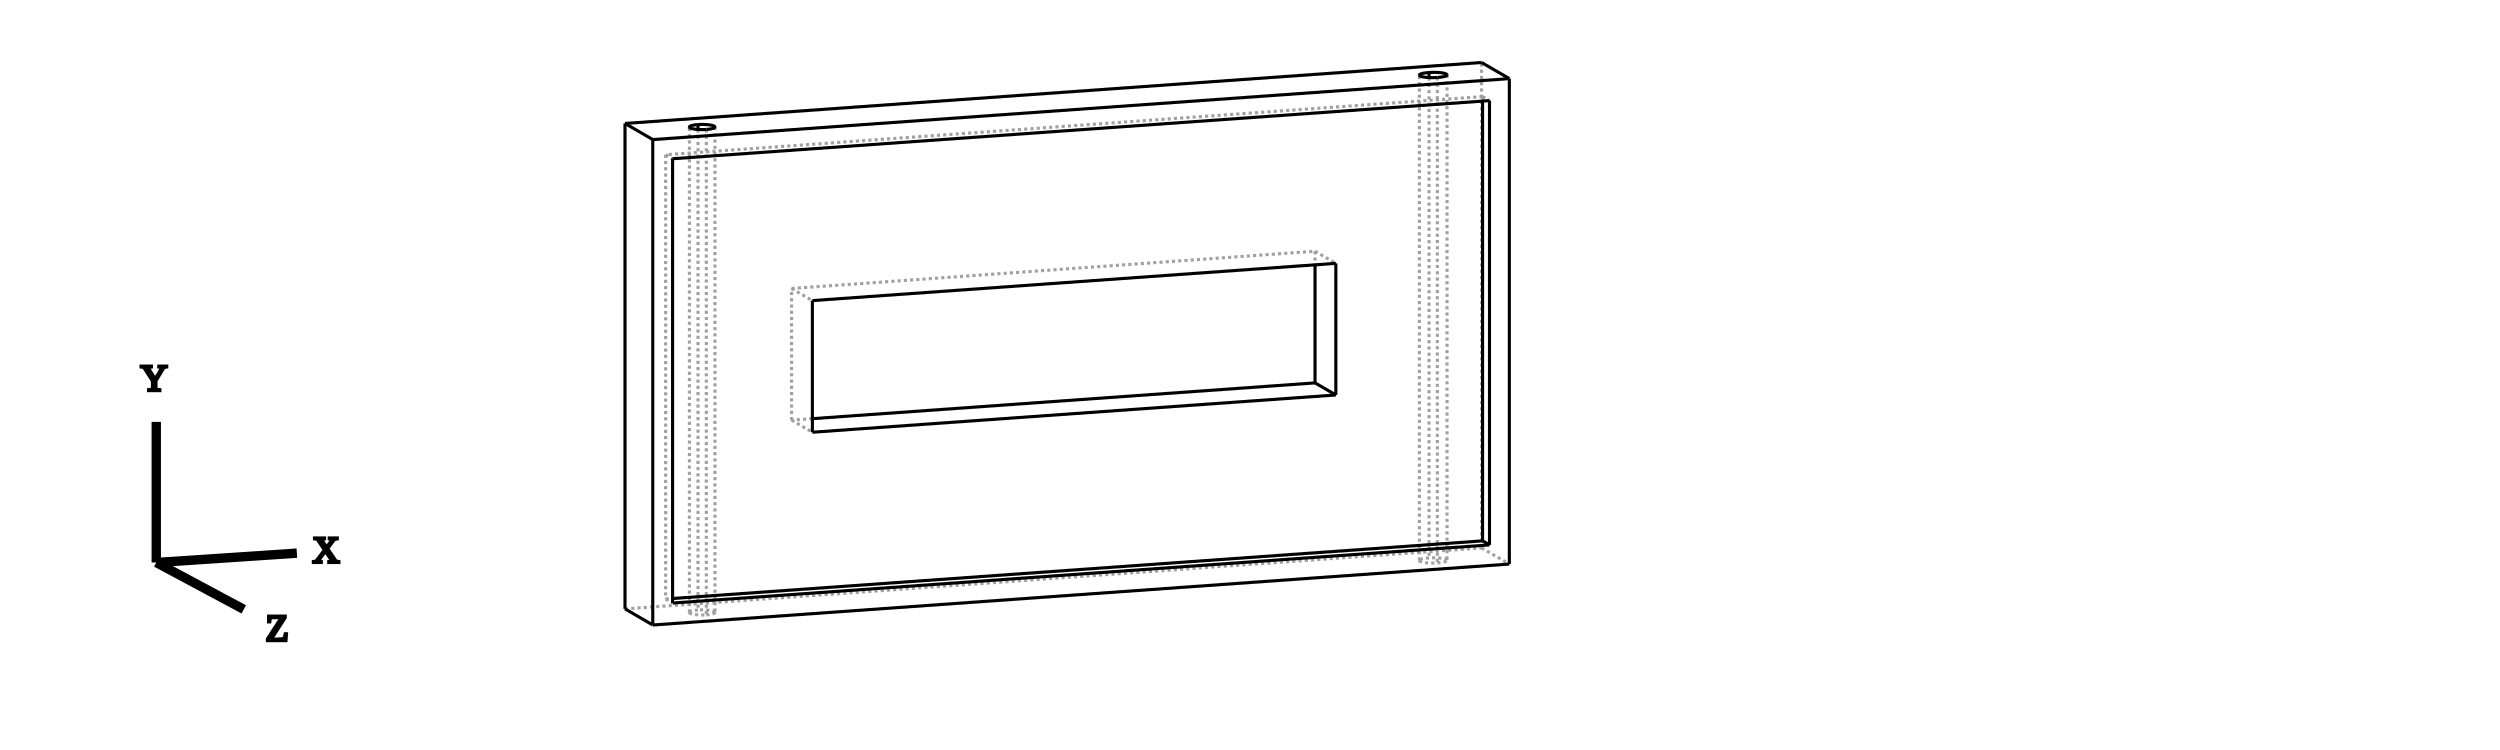
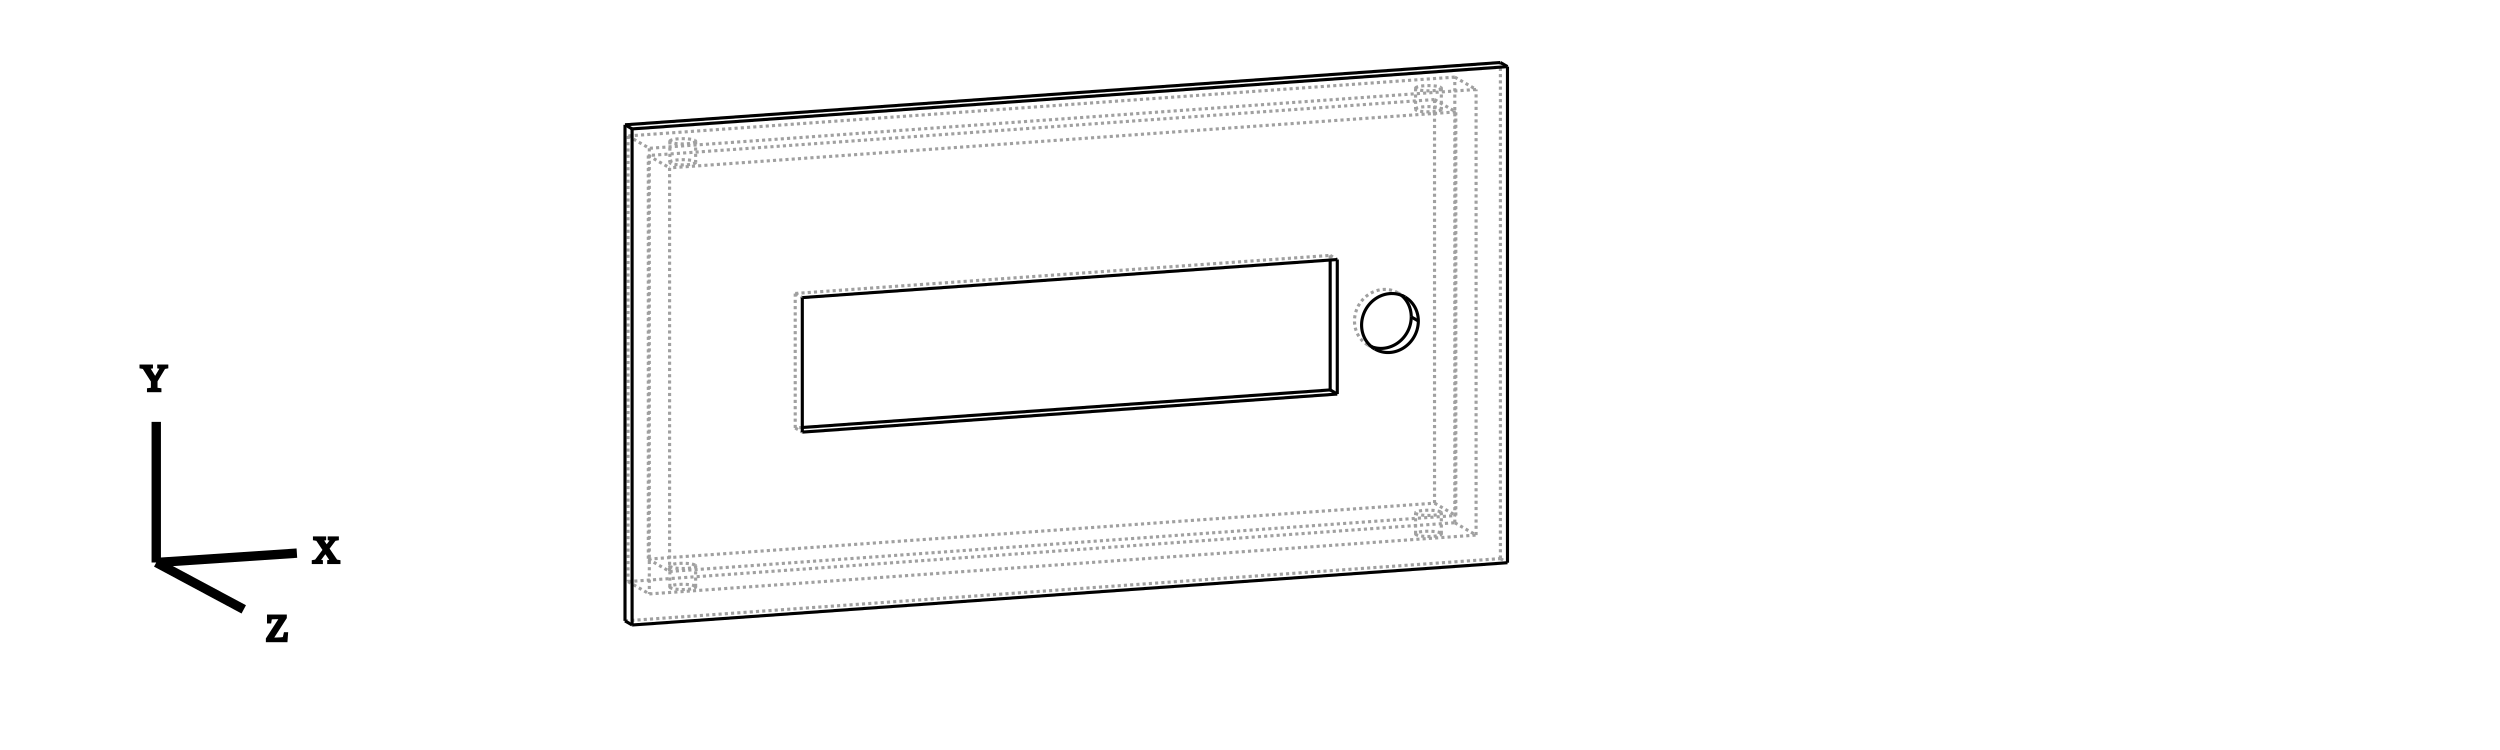
<svg xmlns="http://www.w3.org/2000/svg" width="800.0" height="240.0">
-   <g transform="scale(2.688958, -2.688958)   translate(126.9984,-40.90804)" stroke-width="0.372" fill="none">
-     <g stroke="rgb(160,160,160)" fill="none" stroke-dasharray="0.372,0.372">
-       <path d="M-52.62,-31.551 L49.317,-24.298 " />
-       <path d="M49.317,-24.298 L52.62,-26.216 " />
-       <path d="M-42.941,-32.263 L-42.832,-32.254 L-42.726,-32.244 L-42.624,-32.232 L-42.528,-32.219 L-42.436,-32.204 L-42.351,-32.188 L-42.272,-32.17 L-42.2,-32.152 L-42.135,-32.132 L-42.079,-32.111 L-42.03,-32.089 L-41.99,-32.067 L-41.958,-32.044 L-41.936,-32.021 L-41.922,-31.997 L-41.919,-31.985 L-41.917,-31.973 " />
-       <path d="M-41.917,-31.973 L-41.92,-31.955 L-41.928,-31.937 L-41.942,-31.919 L-41.961,-31.901 L-41.985,-31.883 L-42.014,-31.866 L-42.048,-31.849 L-42.087,-31.833 L-42.131,-31.817 L-42.18,-31.801 L-42.29,-31.772 L-42.417,-31.746 L-42.558,-31.724 L-42.711,-31.704 L-42.875,-31.689 L-43.046,-31.678 L-43.223,-31.671 L-43.403,-31.668 L-43.582,-31.67 L-43.76,-31.676 L-43.932,-31.687 " />
-       <path d="M-43.932,-31.687 L-44.041,-31.695 L-44.147,-31.706 L-44.249,-31.717 L-44.346,-31.731 L-44.437,-31.745 L-44.522,-31.762 L-44.601,-31.779 L-44.673,-31.798 L-44.738,-31.818 L-44.795,-31.839 L-44.843,-31.86 L-44.883,-31.883 L-44.915,-31.905 L-44.938,-31.929 L-44.951,-31.952 L-44.955,-31.964 L-44.956,-31.976 " />
-       <path d="M-44.956,-31.976 L-44.953,-31.994 L-44.945,-32.013 L-44.932,-32.031 L-44.913,-32.049 L-44.889,-32.066 L-44.86,-32.084 L-44.825,-32.101 L-44.786,-32.117 L-44.742,-32.133 L-44.694,-32.148 L-44.583,-32.177 L-44.457,-32.203 L-44.315,-32.226 L-44.162,-32.245 L-43.998,-32.26 L-43.827,-32.272 L-43.65,-32.279 L-43.471,-32.281 L-43.291,-32.279 L-43.114,-32.273 L-42.941,-32.263 " />
-       <path d="M44.053,-26.071 L44.173,-26.064 L44.29,-26.055 L44.403,-26.044 L44.511,-26.031 L44.614,-26.016 L44.71,-26 L44.8,-25.982 L44.881,-25.963 L44.955,-25.942 L45.019,-25.92 L45.075,-25.898 L45.121,-25.874 L45.157,-25.85 L45.183,-25.825 L45.192,-25.812 L45.198,-25.799 L45.202,-25.787 L45.204,-25.774 " />
-       <path d="M45.204,-25.774 L45.201,-25.755 L45.192,-25.736 L45.177,-25.717 L45.156,-25.698 L45.13,-25.68 L45.098,-25.662 L45.061,-25.644 L45.018,-25.627 L44.97,-25.611 L44.917,-25.595 L44.797,-25.565 L44.66,-25.539 L44.508,-25.517 L44.343,-25.498 L44.168,-25.484 L43.986,-25.474 L43.799,-25.47 L43.611,-25.47 L43.424,-25.474 L43.242,-25.484 L43.067,-25.498 " />
-       <path d="M43.067,-25.498 L42.946,-25.505 L42.829,-25.514 L42.716,-25.525 L42.608,-25.537 L42.505,-25.552 L42.409,-25.568 L42.32,-25.586 L42.238,-25.606 L42.165,-25.626 L42.1,-25.648 L42.044,-25.671 L41.998,-25.694 L41.962,-25.719 L41.936,-25.744 L41.927,-25.756 L41.921,-25.769 L41.917,-25.782 L41.916,-25.794 " />
-       <path d="M41.916,-25.794 L41.919,-25.814 L41.927,-25.833 L41.942,-25.852 L41.963,-25.87 L41.989,-25.889 L42.021,-25.907 L42.058,-25.924 L42.101,-25.941 L42.149,-25.958 L42.202,-25.974 L42.322,-26.003 L42.459,-26.029 L42.611,-26.052 L42.776,-26.07 L42.951,-26.084 L43.133,-26.094 L43.32,-26.099 L43.508,-26.099 L43.695,-26.094 L43.877,-26.085 L44.053,-26.071 " />
-       <path d="M49.317,-24.298 L49.317,33.47 " />
-       <path d="M29.496,11.009 L29.496,9.393 " />
-       <path d="M-32.799,6.576 L29.496,11.009 " />
-       <path d="M-32.799,-9.09 L-32.799,6.576 " />
-       <path d="M-30.321,-8.914 L-32.799,-9.09 " />
-       <path d="M-43.932,25.502 L-43.932,-31.687 " />
-       <path d="M-42.941,25.505 L-42.941,-32.263 " />
-       <path d="M43.067,31.677 L43.067,-25.498 " />
-       <path d="M44.053,31.697 L44.053,-26.071 " />
-       <path d="M49.435,28.877 L49.435,29.415 " />
-       <path d="M49.435,29.415 L50.26,28.936 " />
-       <path d="M49.435,29.415 L-47.783,22.497 " />
-       <path d="M-47.783,22.497 L-46.957,22.018 " />
-       <path d="M-47.783,22.497 L-47.783,-30.375 " />
-       <path d="M-47.783,-30.375 L-46.957,-30.855 " />
-       <path d="M-47.783,-30.375 L-46.957,-30.316 " />
-       <path d="M29.496,11.009 L31.973,9.57 " />
-       <path d="M-32.799,6.576 L-30.321,5.137 " />
-       <path d="M-32.799,-9.09 L-30.321,-10.529 " />
-       <path d="M-41.917,25.794 L-41.917,-31.973 " />
-       <path d="M-44.956,-31.976 L-44.956,25.792 " />
-       <path d="M45.204,31.994 L45.204,-25.774 " />
-       <path d="M41.916,-25.794 L41.916,31.973 " />
+   <g transform="scale(2.748041, -2.748041)   translate(122.9216,-39.3089)" stroke-width="0.364" fill="none">
+     <g stroke="rgb(160,160,160)" fill="none" stroke-dasharray="0.364,0.364">
+       <path d="M51.794,-25.737 L52.62,-26.216 " />
+       <path d="M-50.142,-32.99 L51.794,-25.737 " />
+       <path d="M51.794,-25.737 L51.794,32.031 " />
+       <path d="M-47.311,-29.852 L48.963,-23.001 " />
+       <path d="M48.963,-23.001 L48.963,28.892 " />
+       <path d="M48.963,28.892 L-47.311,22.041 " />
+       <path d="M-47.311,22.041 L-47.311,-29.852 " />
+       <path d="M-49.789,-28.412 L-47.311,-29.852 " />
+       <path d="M-49.789,-28.412 L46.485,-21.562 " />
+       <path d="M46.485,-21.562 L48.963,-23.001 " />
+       <path d="M-42.002,-28.935 L-42.051,-28.911 L-42.11,-28.887 L-42.179,-28.864 L-42.258,-28.843 L-42.346,-28.823 L-42.442,-28.804 L-42.545,-28.788 L-42.655,-28.773 L-42.771,-28.761 L-42.892,-28.75 L-43.017,-28.742 L-43.146,-28.736 L-43.276,-28.732 L-43.407,-28.731 L-43.538,-28.732 L-43.669,-28.735 L-43.797,-28.741 L-43.923,-28.749 L-44.045,-28.759 L-44.161,-28.771 L-44.273,-28.786 L-44.377,-28.802 L-44.474,-28.82 L-44.564,-28.839 L-44.644,-28.86 L-44.715,-28.883 L-44.776,-28.907 L-44.826,-28.931 L-44.866,-28.957 L-44.882,-28.97 L-44.894,-28.983 L-44.905,-28.996 L-44.912,-29.009 L-44.916,-29.023 L-44.917,-29.036 " />
+       <path d="M-44.917,-29.036 L-44.916,-29.051 L-44.91,-29.066 L-44.901,-29.081 L-44.889,-29.096 L-44.873,-29.11 L-44.853,-29.125 L-44.803,-29.153 L-44.74,-29.18 L-44.665,-29.206 L-44.577,-29.23 L-44.478,-29.252 L-44.369,-29.272 L-44.251,-29.29 L-44.125,-29.305 L-43.992,-29.318 L-43.853,-29.328 L-43.71,-29.335 L-43.565,-29.34 L-43.417,-29.341 L-43.27,-29.34 L-43.125,-29.335 L-42.982,-29.328 L-42.843,-29.318 L-42.71,-29.305 L-42.584,-29.29 L-42.466,-29.272 L-42.357,-29.252 L-42.258,-29.23 L-42.17,-29.206 L-42.095,-29.18 L-42.032,-29.153 L-41.982,-29.125 L-41.962,-29.11 L-41.946,-29.096 L-41.934,-29.081 L-41.925,-29.066 L-41.919,-29.051 L-41.917,-29.036 " />
+       <path d="M-41.917,-29.036 L-41.919,-29.023 L-41.923,-29.01 L-41.929,-28.998 L-41.939,-28.985 L-41.965,-28.96 L-42.002,-28.935 " />
+       <path d="M44.833,-22.756 L44.784,-22.731 L44.725,-22.708 L44.656,-22.685 L44.577,-22.663 L44.489,-22.644 L44.393,-22.625 L44.29,-22.609 L44.18,-22.594 L44.063,-22.582 L43.943,-22.571 L43.817,-22.563 L43.689,-22.557 L43.559,-22.553 L43.428,-22.552 L43.297,-22.553 L43.166,-22.556 L43.038,-22.562 L42.912,-22.57 L42.79,-22.58 L42.674,-22.592 L42.562,-22.606 L42.458,-22.623 L42.361,-22.641 L42.271,-22.66 L42.191,-22.681 L42.12,-22.704 L42.059,-22.728 L42.009,-22.752 L41.969,-22.778 L41.953,-22.791 L41.94,-22.804 L41.93,-22.817 L41.923,-22.83 L41.919,-22.844 L41.917,-22.857 " />
+       <path d="M41.917,-22.857 L41.919,-22.872 L41.925,-22.887 L41.934,-22.902 L41.946,-22.916 L41.962,-22.931 L41.982,-22.945 L42.032,-22.974 L42.095,-23.001 L42.17,-23.026 L42.258,-23.05 L42.357,-23.073 L42.466,-23.093 L42.584,-23.111 L42.71,-23.126 L42.843,-23.139 L42.982,-23.149 L43.125,-23.156 L43.27,-23.16 L43.417,-23.162 L43.565,-23.16 L43.71,-23.156 L43.853,-23.149 L43.992,-23.139 L44.125,-23.126 L44.251,-23.111 L44.369,-23.093 L44.478,-23.073 L44.577,-23.05 L44.665,-23.026 L44.74,-23.001 L44.803,-22.974 L44.853,-22.945 L44.873,-22.931 L44.889,-22.916 L44.901,-22.902 L44.91,-22.887 L44.916,-22.872 L44.917,-22.857 " />
+       <path d="M44.917,-22.857 L44.916,-22.844 L44.912,-22.831 L44.906,-22.819 L44.896,-22.806 L44.87,-22.781 L44.833,-22.756 " />
+       <path d="M46.485,30.331 L48.963,28.892 " />
+       <path d="M46.485,-21.562 L46.485,30.331 " />
+       <path d="M46.485,30.331 L-49.789,23.481 " />
+       <path d="M-49.789,23.481 L-47.311,22.041 " />
+       <path d="M44.833,29.137 L44.87,29.112 L44.896,29.087 L44.906,29.074 L44.912,29.062 L44.916,29.049 L44.917,29.036 " />
+       <path d="M44.917,29.036 L44.916,29.021 L44.91,29.006 L44.901,28.991 L44.889,28.977 L44.873,28.962 L44.853,28.948 L44.803,28.919 L44.74,28.892 L44.665,28.867 L44.577,28.843 L44.478,28.82 L44.369,28.8 L44.251,28.783 L44.125,28.767 L43.992,28.754 L43.853,28.744 L43.71,28.737 L43.565,28.733 L43.417,28.731 L43.27,28.733 L43.125,28.737 L42.982,28.744 L42.843,28.754 L42.71,28.767 L42.584,28.783 L42.466,28.8 L42.357,28.82 L42.258,28.843 L42.17,28.867 L42.095,28.892 L42.032,28.919 L41.982,28.948 L41.962,28.962 L41.946,28.977 L41.934,28.991 L41.925,29.006 L41.919,29.021 L41.917,29.036 " />
+       <path d="M41.917,29.036 L41.919,29.049 L41.923,29.063 L41.93,29.076 L41.94,29.089 L41.953,29.102 L41.969,29.115 L42.009,29.141 L42.059,29.165 L42.12,29.189 L42.191,29.212 L42.271,29.233 L42.361,29.252 L42.458,29.27 L42.562,29.287 L42.674,29.301 L42.79,29.313 L42.912,29.323 L43.038,29.331 L43.166,29.337 L43.297,29.34 L43.428,29.341 L43.559,29.34 L43.689,29.336 L43.817,29.33 L43.943,29.322 L44.063,29.311 L44.18,29.299 L44.29,29.284 L44.393,29.268 L44.489,29.249 L44.577,29.23 L44.656,29.208 L44.725,29.185 L44.784,29.162 L44.833,29.137 " />
+       <path d="M-42.002,22.958 L-41.965,22.933 L-41.939,22.908 L-41.929,22.895 L-41.923,22.883 L-41.919,22.87 L-41.917,22.857 " />
+       <path d="M-41.917,22.857 L-41.919,22.842 L-41.925,22.827 L-41.934,22.812 L-41.946,22.797 L-41.962,22.783 L-41.982,22.768 L-42.032,22.74 L-42.095,22.713 L-42.17,22.688 L-42.258,22.664 L-42.357,22.641 L-42.466,22.621 L-42.584,22.603 L-42.71,22.588 L-42.843,22.575 L-42.982,22.565 L-43.125,22.558 L-43.27,22.553 L-43.417,22.552 L-43.565,22.553 L-43.71,22.558 L-43.853,22.565 L-43.992,22.575 L-44.125,22.588 L-44.251,22.603 L-44.369,22.621 L-44.478,22.641 L-44.577,22.664 L-44.665,22.688 L-44.74,22.713 L-44.803,22.74 L-44.853,22.768 L-44.873,22.783 L-44.889,22.797 L-44.901,22.812 L-44.91,22.827 L-44.916,22.842 L-44.917,22.857 " />
+       <path d="M-44.917,22.857 L-44.916,22.87 L-44.912,22.884 L-44.905,22.897 L-44.894,22.91 L-44.882,22.923 L-44.866,22.936 L-44.826,22.962 L-44.776,22.986 L-44.715,23.01 L-44.644,23.033 L-44.564,23.054 L-44.474,23.073 L-44.377,23.091 L-44.273,23.108 L-44.161,23.122 L-44.045,23.134 L-43.923,23.144 L-43.797,23.152 L-43.669,23.158 L-43.538,23.161 L-43.407,23.162 L-43.276,23.161 L-43.146,23.157 L-43.017,23.151 L-42.892,23.143 L-42.771,23.132 L-42.655,23.12 L-42.545,23.105 L-42.442,23.089 L-42.346,23.07 L-42.258,23.05 L-42.179,23.029 L-42.11,23.006 L-42.051,22.983 L-42.002,22.958 " />
+       <path d="M-49.789,23.481 L-49.789,-28.412 " />
+       <path d="M31.973,9.57 L31.973,9.031 " />
+       <path d="M31.973,9.57 L32.799,9.09 " />
+       <path d="M-29.496,-10.47 L-30.321,-10.529 " />
+       <path d="M-30.321,-10.529 L-29.496,-11.009 " />
+       <path d="M-30.321,-10.529 L-30.321,5.137 " />
+       <path d="M-30.321,5.137 L-29.496,4.657 " />
+       <path d="M-30.321,5.137 L31.973,9.57 " />
+       <path d="M36.782,-1.06 L36.671,-1.015 L36.562,-0.965 L36.455,-0.911 L36.35,-0.853 " />
+       <path d="M36.35,-0.853 L36.282,-0.812 L36.215,-0.77 L36.149,-0.725 L36.085,-0.679 L36.021,-0.632 L35.959,-0.582 L35.898,-0.531 L35.838,-0.478 L35.78,-0.424 L35.723,-0.368 L35.668,-0.31 L35.614,-0.251 L35.562,-0.191 L35.511,-0.129 L35.461,-0.066 L35.414,-0.001 L35.368,0.065 L35.323,0.132 L35.28,0.2 L35.239,0.27 L35.2,0.341 L35.162,0.413 L35.127,0.486 L35.093,0.559 L35.06,0.634 L35.03,0.71 L35.002,0.787 L34.975,0.864 L34.95,0.943 L34.927,1.022 L34.906,1.102 L34.887,1.182 L34.87,1.263 L34.855,1.345 L34.842,1.427 L34.831,1.509 L34.822,1.592 L34.815,1.675 L34.806,1.843 L34.806,2.011 L34.813,2.179 L34.828,2.348 L34.852,2.516 L34.883,2.683 L34.922,2.849 L34.968,3.014 L35.022,3.176 L35.084,3.336 L35.153,3.493 L35.229,3.647 L35.311,3.798 L35.401,3.944 L35.497,4.087 L35.6,4.224 L35.708,4.357 L35.822,4.485 L35.942,4.606 L36.067,4.723 L36.197,4.832 L36.332,4.936 L36.47,5.033 L36.613,5.123 L36.759,5.206 L36.909,5.281 L36.985,5.316 L37.062,5.349 L37.139,5.38 L37.217,5.409 L37.295,5.437 L37.374,5.462 L37.453,5.485 L37.533,5.507 L37.613,5.526 L37.693,5.543 L37.773,5.559 L37.854,5.572 L37.935,5.583 L38.016,5.592 L38.097,5.599 L38.178,5.604 L38.259,5.607 L38.34,5.608 L38.421,5.607 L38.502,5.604 L38.582,5.598 L38.662,5.591 L38.742,5.582 L38.821,5.57 L38.9,5.557 L38.979,5.541 L39.057,5.523 L39.134,5.504 L39.211,5.482 L39.287,5.458 L39.362,5.433 L39.437,5.405 L39.511,5.376 L39.584,5.344 L39.656,5.311 L39.727,5.276 L39.797,5.239 L39.866,5.2 " />
+       <path d="M39.866,5.2 L39.969,5.137 L40.069,5.071 L40.166,5.001 L40.26,4.927 " />
+       <path d="M-47.429,-25.797 L44.125,-19.282 " />
+       <path d="M44.125,-19.282 L44.125,27.716 " />
+       <path d="M44.125,27.716 L-47.429,21.201 " />
+       <path d="M-47.429,21.201 L-47.429,-25.797 " />
+       <path d="M-42.002,-26.488 L-42.051,-26.463 L-42.11,-26.439 L-42.179,-26.416 L-42.258,-26.395 L-42.346,-26.375 L-42.442,-26.357 L-42.545,-26.34 L-42.655,-26.326 L-42.771,-26.313 L-42.892,-26.303 L-43.017,-26.294 L-43.146,-26.288 L-43.276,-26.285 L-43.407,-26.283 L-43.538,-26.284 L-43.669,-26.288 L-43.797,-26.293 L-43.923,-26.301 L-44.045,-26.311 L-44.161,-26.323 L-44.273,-26.338 L-44.377,-26.354 L-44.474,-26.372 L-44.564,-26.392 L-44.644,-26.413 L-44.715,-26.435 L-44.776,-26.459 L-44.826,-26.484 L-44.866,-26.509 L-44.882,-26.522 L-44.894,-26.535 L-44.905,-26.548 L-44.912,-26.562 L-44.916,-26.575 L-44.917,-26.588 " />
+       <path d="M-44.917,-26.588 L-44.916,-26.603 L-44.91,-26.618 L-44.901,-26.633 L-44.889,-26.648 L-44.873,-26.662 L-44.853,-26.677 L-44.803,-26.705 L-44.74,-26.732 L-44.665,-26.758 L-44.577,-26.782 L-44.478,-26.804 L-44.369,-26.824 L-44.251,-26.842 L-44.125,-26.857 L-43.992,-26.87 L-43.853,-26.88 L-43.71,-26.887 L-43.565,-26.892 L-43.417,-26.893 L-43.27,-26.892 L-43.125,-26.887 L-42.982,-26.88 L-42.843,-26.87 L-42.71,-26.857 L-42.584,-26.842 L-42.466,-26.824 L-42.357,-26.804 L-42.258,-26.782 L-42.17,-26.758 L-42.095,-26.732 L-42.032,-26.705 L-41.982,-26.677 L-41.962,-26.662 L-41.946,-26.648 L-41.934,-26.633 L-41.925,-26.618 L-41.919,-26.603 L-41.917,-26.588 " />
+       <path d="M-41.917,-26.588 L-41.919,-26.575 L-41.923,-26.563 L-41.929,-26.55 L-41.939,-26.537 L-41.965,-26.512 L-42.002,-26.488 " />
+       <path d="M44.833,-20.308 L44.784,-20.284 L44.725,-20.26 L44.656,-20.237 L44.577,-20.216 L44.489,-20.196 L44.393,-20.178 L44.29,-20.161 L44.18,-20.147 L44.063,-20.134 L43.943,-20.124 L43.817,-20.115 L43.689,-20.109 L43.559,-20.106 L43.428,-20.104 L43.297,-20.105 L43.166,-20.109 L43.038,-20.114 L42.912,-20.122 L42.79,-20.132 L42.674,-20.144 L42.562,-20.159 L42.458,-20.175 L42.361,-20.193 L42.271,-20.212 L42.191,-20.234 L42.12,-20.256 L42.059,-20.28 L42.009,-20.304 L41.969,-20.33 L41.953,-20.343 L41.94,-20.356 L41.93,-20.369 L41.923,-20.382 L41.919,-20.396 L41.917,-20.409 " />
+       <path d="M41.917,-20.409 L41.919,-20.424 L41.925,-20.439 L41.934,-20.454 L41.946,-20.469 L41.962,-20.483 L41.982,-20.498 L42.032,-20.526 L42.095,-20.553 L42.17,-20.579 L42.258,-20.603 L42.357,-20.625 L42.466,-20.645 L42.584,-20.663 L42.71,-20.678 L42.843,-20.691 L42.982,-20.701 L43.125,-20.708 L43.27,-20.713 L43.417,-20.714 L43.565,-20.713 L43.71,-20.708 L43.853,-20.701 L43.992,-20.691 L44.125,-20.678 L44.251,-20.663 L44.369,-20.645 L44.478,-20.625 L44.577,-20.603 L44.665,-20.579 L44.74,-20.553 L44.803,-20.526 L44.853,-20.498 L44.873,-20.483 L44.889,-20.469 L44.901,-20.454 L44.91,-20.439 L44.916,-20.424 L44.917,-20.409 " />
+       <path d="M44.917,-20.409 L44.916,-20.396 L44.912,-20.384 L44.906,-20.371 L44.896,-20.358 L44.87,-20.333 L44.833,-20.308 " />
+       <path d="M44.833,26.689 L44.87,26.664 L44.896,26.639 L44.906,26.627 L44.912,26.614 L44.916,26.601 L44.917,26.588 " />
+       <path d="M44.917,26.588 L44.916,26.573 L44.91,26.558 L44.901,26.544 L44.889,26.529 L44.873,26.514 L44.853,26.5 L44.803,26.472 L44.74,26.445 L44.665,26.419 L44.577,26.395 L44.478,26.373 L44.369,26.353 L44.251,26.335 L44.125,26.319 L43.992,26.307 L43.853,26.296 L43.71,26.289 L43.565,26.285 L43.417,26.283 L43.27,26.285 L43.125,26.289 L42.982,26.296 L42.843,26.307 L42.71,26.319 L42.584,26.335 L42.466,26.353 L42.357,26.373 L42.258,26.395 L42.17,26.419 L42.095,26.445 L42.032,26.472 L41.982,26.5 L41.962,26.514 L41.946,26.529 L41.934,26.544 L41.925,26.558 L41.919,26.573 L41.917,26.588 " />
+       <path d="M41.917,26.588 L41.919,26.602 L41.923,26.615 L41.93,26.628 L41.94,26.641 L41.953,26.655 L41.969,26.668 L42.009,26.693 L42.059,26.718 L42.12,26.741 L42.191,26.764 L42.271,26.785 L42.361,26.805 L42.458,26.823 L42.562,26.839 L42.674,26.853 L42.79,26.865 L42.912,26.875 L43.038,26.883 L43.166,26.889 L43.297,26.892 L43.428,26.893 L43.559,26.892 L43.689,26.888 L43.817,26.882 L43.943,26.874 L44.063,26.864 L44.18,26.851 L44.29,26.836 L44.393,26.82 L44.489,26.802 L44.577,26.782 L44.656,26.76 L44.725,26.738 L44.784,26.714 L44.833,26.689 " />
+       <path d="M-42.002,20.51 L-41.965,20.485 L-41.939,20.46 L-41.929,20.448 L-41.923,20.435 L-41.919,20.422 L-41.917,20.409 " />
+       <path d="M-41.917,20.409 L-41.919,20.394 L-41.925,20.379 L-41.934,20.364 L-41.946,20.35 L-41.962,20.335 L-41.982,20.321 L-42.032,20.292 L-42.095,20.265 L-42.17,20.24 L-42.258,20.216 L-42.357,20.194 L-42.466,20.173 L-42.584,20.156 L-42.71,20.14 L-42.843,20.127 L-42.982,20.117 L-43.125,20.11 L-43.27,20.106 L-43.417,20.104 L-43.565,20.106 L-43.71,20.11 L-43.853,20.117 L-43.992,20.127 L-44.125,20.14 L-44.251,20.156 L-44.369,20.173 L-44.478,20.194 L-44.577,20.216 L-44.665,20.24 L-44.74,20.265 L-44.803,20.292 L-44.853,20.321 L-44.873,20.335 L-44.889,20.35 L-44.901,20.364 L-44.91,20.379 L-44.916,20.394 L-44.917,20.409 " />
+       <path d="M-44.917,20.409 L-44.916,20.423 L-44.912,20.436 L-44.905,20.449 L-44.894,20.462 L-44.882,20.475 L-44.866,20.488 L-44.826,20.514 L-44.776,20.539 L-44.715,20.562 L-44.644,20.585 L-44.564,20.606 L-44.474,20.626 L-44.377,20.644 L-44.273,20.66 L-44.161,20.674 L-44.045,20.686 L-43.923,20.696 L-43.797,20.704 L-43.669,20.71 L-43.538,20.713 L-43.407,20.714 L-43.276,20.713 L-43.146,20.709 L-43.017,20.703 L-42.892,20.695 L-42.771,20.684 L-42.655,20.672 L-42.545,20.657 L-42.442,20.641 L-42.346,20.623 L-42.258,20.603 L-42.179,20.581 L-42.11,20.559 L-42.051,20.535 L-42.002,20.51 " />
+       <path d="M-44.951,19.762 L-44.951,-27.236 " />
+       <path d="M-44.951,-27.236 L46.603,-20.721 " />
+       <path d="M46.603,-20.721 L46.603,26.276 " />
+       <path d="M46.603,26.276 L-44.951,19.762 " />
+       <path d="M-47.429,-25.797 L-44.951,-27.236 " />
+       <path d="M44.125,-19.282 L46.603,-20.721 " />
+       <path d="M44.125,27.716 L46.603,26.276 " />
+       <path d="M-47.429,21.201 L-44.951,19.762 " />
+       <path d="M40.692,4.72 L39.866,5.2 " />
+       <path d="M37.176,-1.333 L36.35,-0.853 " />
+       <path d="M-41.917,-29.036 L-41.917,-26.588 " />
+       <path d="M-44.917,-29.036 L-44.917,-26.588 " />
+       <path d="M44.917,-22.857 L44.917,-20.409 " />
+       <path d="M41.917,-22.857 L41.917,-20.409 " />
+       <path d="M41.917,29.036 L41.917,26.588 " />
+       <path d="M44.917,29.036 L44.917,26.588 " />
+       <path d="M-44.917,22.857 L-44.917,20.409 " />
+       <path d="M-41.917,22.857 L-41.917,20.409 " />
    </g>
    <g stroke="rgb(0,0,0)" fill="none">
-       <path d="M-52.62,-31.551 L-49.317,-33.47 " />
-       <path d="M-49.317,-33.47 L-49.317,24.298 " />
-       <path d="M-52.62,26.216 L-49.317,24.298 " />
-       <path d="M-52.62,-31.551 L-52.62,26.216 " />
+       <path d="M-50.142,-32.99 L-49.317,-33.47 " />
      <path d="M-49.317,-33.47 L52.62,-26.216 " />
-       <path d="M-49.317,24.298 L52.62,31.551 " />
+       <path d="M-50.142,24.777 L-49.317,24.298 " />
+       <path d="M-50.142,24.777 L-50.142,-32.99 " />
+       <path d="M-49.317,24.298 L-49.317,-33.47 " />
+       <path d="M51.794,32.031 L52.62,31.551 " />
      <path d="M52.62,-26.216 L52.62,31.551 " />
-       <path d="M50.26,28.936 L50.26,-23.937 " />
-       <path d="M-46.957,22.018 L50.26,28.936 " />
-       <path d="M-46.957,-30.855 L-46.957,22.018 " />
-       <path d="M50.26,-23.937 L-46.957,-30.855 " />
-       <path d="M-52.62,26.216 L49.317,33.47 " />
-       <path d="M49.317,33.47 L52.62,31.551 " />
-       <path d="M-42.941,25.505 L-43.114,25.495 L-43.291,25.488 L-43.471,25.487 L-43.65,25.489 L-43.827,25.496 L-43.998,25.507 L-44.162,25.523 L-44.315,25.542 L-44.457,25.564 L-44.583,25.59 L-44.694,25.619 L-44.742,25.635 L-44.786,25.651 L-44.825,25.667 L-44.86,25.684 L-44.889,25.701 L-44.913,25.719 L-44.932,25.737 L-44.945,25.755 L-44.953,25.773 L-44.956,25.792 " />
-       <path d="M-44.956,25.792 L-44.955,25.803 L-44.951,25.815 L-44.938,25.839 L-44.915,25.862 L-44.883,25.885 L-44.843,25.908 L-44.795,25.929 L-44.738,25.95 L-44.673,25.97 L-44.601,25.988 L-44.522,26.006 L-44.437,26.022 L-44.346,26.037 L-44.249,26.05 L-44.147,26.062 L-44.041,26.072 L-43.932,26.081 " />
-       <path d="M-43.932,26.081 L-43.76,26.091 L-43.582,26.097 L-43.403,26.099 L-43.223,26.097 L-43.046,26.09 L-42.875,26.079 L-42.711,26.063 L-42.558,26.044 L-42.417,26.021 L-42.29,25.995 L-42.18,25.967 L-42.131,25.951 L-42.087,25.935 L-42.048,25.919 L-42.014,25.902 L-41.985,25.884 L-41.961,25.867 L-41.942,25.849 L-41.928,25.831 L-41.92,25.813 L-41.917,25.794 " />
-       <path d="M-41.917,25.794 L-41.919,25.782 L-41.922,25.771 L-41.936,25.747 L-41.958,25.724 L-41.99,25.701 L-42.03,25.678 L-42.079,25.657 L-42.135,25.636 L-42.2,25.616 L-42.272,25.597 L-42.351,25.58 L-42.436,25.564 L-42.528,25.549 L-42.624,25.535 L-42.726,25.524 L-42.832,25.514 L-42.941,25.505 " />
-       <path d="M44.053,31.697 L43.877,31.683 L43.695,31.674 L43.508,31.669 L43.32,31.669 L43.133,31.674 L42.951,31.683 L42.776,31.697 L42.611,31.716 L42.459,31.738 L42.322,31.765 L42.202,31.794 L42.149,31.81 L42.101,31.826 L42.058,31.844 L42.021,31.861 L41.989,31.879 L41.963,31.897 L41.942,31.916 L41.927,31.935 L41.919,31.954 L41.916,31.973 " />
-       <path d="M41.916,31.973 L41.917,31.986 L41.921,31.999 L41.927,32.011 L41.936,32.024 L41.962,32.049 L41.998,32.073 L42.044,32.097 L42.1,32.12 L42.165,32.142 L42.238,32.162 L42.32,32.181 L42.409,32.199 L42.505,32.216 L42.608,32.23 L42.716,32.243 L42.829,32.254 L42.946,32.263 L43.067,32.27 " />
-       <path d="M43.067,32.27 L43.242,32.284 L43.424,32.293 L43.611,32.298 L43.799,32.298 L43.986,32.293 L44.168,32.284 L44.343,32.27 L44.508,32.251 L44.66,32.229 L44.797,32.202 L44.917,32.173 L44.97,32.157 L45.018,32.141 L45.061,32.124 L45.098,32.106 L45.13,32.088 L45.156,32.07 L45.177,32.051 L45.192,32.032 L45.201,32.013 L45.204,31.994 " />
-       <path d="M45.204,31.994 L45.202,31.981 L45.198,31.968 L45.192,31.956 L45.183,31.943 L45.157,31.918 L45.121,31.894 L45.075,31.87 L45.019,31.847 L44.955,31.825 L44.881,31.805 L44.8,31.786 L44.71,31.768 L44.614,31.751 L44.511,31.737 L44.403,31.724 L44.29,31.713 L44.173,31.704 L44.053,31.697 " />
-       <path d="M29.496,9.393 L29.496,-4.657 " />
-       <path d="M29.496,-4.657 L-30.321,-8.914 " />
-       <path d="M-43.932,26.081 L-43.932,25.502 " />
-       <path d="M43.067,32.27 L43.067,31.677 " />
-       <path d="M49.435,-23.457 L49.435,28.877 " />
-       <path d="M49.435,-23.457 L50.26,-23.937 " />
-       <path d="M-46.957,-30.316 L49.435,-23.457 " />
-       <path d="M31.973,9.57 L31.973,-6.096 " />
-       <path d="M29.496,-4.657 L31.973,-6.096 " />
-       <path d="M-30.321,5.137 L31.973,9.57 " />
-       <path d="M-30.321,-10.529 L-30.321,5.137 " />
-       <path d="M31.973,-6.096 L-30.321,-10.529 " />
+       <path d="M51.794,32.031 L-50.142,24.777 " />
+       <path d="M52.62,31.551 L-49.317,24.298 " />
+       <path d="M32.799,9.09 L32.799,-6.576 " />
+       <path d="M32.799,-6.576 L-29.496,-11.009 " />
+       <path d="M-29.496,-11.009 L-29.496,4.657 " />
+       <path d="M-29.496,4.657 L32.799,9.09 " />
+       <path d="M42.238,1.929 L42.236,1.814 L42.23,1.7 L42.221,1.585 L42.208,1.471 L42.192,1.357 L42.172,1.244 L42.148,1.13 L42.121,1.018 L42.09,0.906 L42.056,0.795 L42.018,0.685 L41.977,0.576 L41.933,0.469 L41.885,0.363 L41.834,0.258 L41.779,0.155 L41.722,0.053 L41.661,-0.046 L41.598,-0.144 L41.531,-0.24 L41.462,-0.333 L41.39,-0.424 L41.315,-0.513 L41.237,-0.6 L41.157,-0.684 L41.074,-0.765 L40.989,-0.843 L40.902,-0.919 L40.812,-0.992 L40.721,-1.062 L40.627,-1.129 L40.532,-1.192 L40.435,-1.253 L40.336,-1.31 L40.235,-1.364 L40.134,-1.414 L40.03,-1.461 L39.926,-1.505 L39.821,-1.545 L39.714,-1.581 L39.607,-1.614 L39.499,-1.643 L39.39,-1.668 L39.281,-1.69 L39.171,-1.708 L39.061,-1.722 L38.951,-1.732 L38.841,-1.739 L38.731,-1.741 L38.621,-1.74 L38.512,-1.735 L38.403,-1.727 L38.295,-1.714 L38.187,-1.698 L38.081,-1.678 L37.975,-1.654 L37.87,-1.626 L37.766,-1.595 L37.664,-1.56 L37.563,-1.522 L37.464,-1.48 L37.366,-1.434 L37.27,-1.385 L37.176,-1.333 " />
+       <path d="M37.176,-1.333 L37.108,-1.292 L37.041,-1.25 L36.975,-1.205 L36.91,-1.159 L36.847,-1.111 L36.785,-1.062 L36.724,-1.011 L36.664,-0.958 L36.606,-0.903 L36.549,-0.847 L36.494,-0.79 L36.44,-0.731 L36.388,-0.671 L36.337,-0.609 L36.287,-0.545 L36.24,-0.481 L36.194,-0.415 L36.149,-0.348 L36.106,-0.279 L36.065,-0.21 L36.026,-0.139 L35.988,-0.067 L35.953,0.006 L35.919,0.08 L35.886,0.155 L35.856,0.23 L35.827,0.307 L35.801,0.385 L35.776,0.463 L35.753,0.542 L35.732,0.622 L35.713,0.702 L35.696,0.783 L35.681,0.865 L35.668,0.947 L35.657,1.029 L35.648,1.112 L35.64,1.196 L35.632,1.363 L35.631,1.531 L35.639,1.7 L35.654,1.868 L35.677,2.036 L35.709,2.204 L35.747,2.37 L35.794,2.534 L35.848,2.697 L35.91,2.857 L35.978,3.014 L36.054,3.168 L36.137,3.318 L36.227,3.465 L36.323,3.607 L36.426,3.745 L36.534,3.877 L36.648,4.005 L36.768,4.127 L36.893,4.243 L37.023,4.353 L37.157,4.456 L37.296,4.553 L37.439,4.643 L37.585,4.726 L37.735,4.801 L37.811,4.836 L37.887,4.869 L37.965,4.901 L38.042,4.93 L38.121,4.957 L38.2,4.982 L38.279,5.006 L38.359,5.027 L38.439,5.046 L38.519,5.064 L38.599,5.079 L38.68,5.092 L38.761,5.103 L38.842,5.113 L38.923,5.12 L39.004,5.125 L39.085,5.128 L39.166,5.128 L39.247,5.127 L39.328,5.124 L39.408,5.119 L39.488,5.111 L39.568,5.102 L39.647,5.09 L39.726,5.077 L39.805,5.061 L39.883,5.044 L39.96,5.024 L40.037,5.002 L40.113,4.979 L40.188,4.953 L40.263,4.926 L40.337,4.896 L40.41,4.865 L40.482,4.831 L40.553,4.796 L40.623,4.759 L40.692,4.72 " />
+       <path d="M40.692,4.72 L40.78,4.667 L40.865,4.611 L40.949,4.553 L41.03,4.491 L41.11,4.427 L41.187,4.36 L41.262,4.291 L41.335,4.218 L41.405,4.144 L41.473,4.066 L41.539,3.987 L41.601,3.905 L41.662,3.821 L41.719,3.735 L41.774,3.647 L41.826,3.557 L41.875,3.465 L41.921,3.371 L41.964,3.276 L42.004,3.179 L42.041,3.08 L42.075,2.98 L42.105,2.879 L42.133,2.777 L42.157,2.674 L42.179,2.569 L42.197,2.464 L42.211,2.358 L42.223,2.251 L42.231,2.144 L42.236,2.037 L42.238,1.929 " />
+       <path d="M31.973,9.031 L31.973,-6.096 " />
+       <path d="M31.973,-6.096 L32.799,-6.576 " />
+       <path d="M31.973,-6.096 L-29.496,-10.47 " />
+       <path d="M41.412,2.408 L42.238,1.929 " />
+       <path d="M41.412,2.408 L41.41,2.302 L41.405,2.196 L41.398,2.089 L41.386,1.983 L41.372,1.877 L41.355,1.771 L41.334,1.665 L41.311,1.56 L41.284,1.456 L41.254,1.352 L41.222,1.249 L41.186,1.147 L41.147,1.046 L41.106,0.946 L41.061,0.847 L41.014,0.749 L40.964,0.653 L40.911,0.558 L40.855,0.465 L40.797,0.374 L40.736,0.284 L40.673,0.196 L40.607,0.11 L40.539,0.026 L40.469,-0.056 L40.396,-0.136 L40.321,-0.214 L40.244,-0.289 L40.165,-0.362 L40.084,-0.433 L40,-0.501 L39.916,-0.567 L39.829,-0.63 L39.741,-0.69 L39.651,-0.747 L39.56,-0.802 L39.467,-0.854 L39.373,-0.902 L39.278,-0.948 L39.182,-0.991 L39.084,-1.031 L38.986,-1.068 L38.887,-1.102 L38.787,-1.132 L38.687,-1.16 L38.585,-1.184 L38.484,-1.205 L38.382,-1.222 L38.28,-1.237 L38.178,-1.248 L38.075,-1.256 L37.973,-1.26 L37.871,-1.262 L37.769,-1.26 L37.667,-1.254 L37.566,-1.246 L37.465,-1.234 L37.365,-1.219 L37.265,-1.2 L37.167,-1.179 L37.069,-1.154 L36.972,-1.126 L36.877,-1.094 L36.782,-1.06 " />
+       <path d="M40.26,4.927 L40.327,4.87 L40.392,4.812 L40.455,4.752 L40.517,4.69 L40.577,4.626 L40.635,4.561 L40.691,4.493 L40.746,4.424 L40.799,4.353 L40.849,4.281 L40.898,4.207 L40.944,4.132 L40.989,4.056 L41.031,3.978 L41.072,3.898 L41.11,3.818 L41.146,3.736 L41.18,3.653 L41.212,3.569 L41.241,3.484 L41.268,3.398 L41.293,3.311 L41.315,3.224 L41.335,3.135 L41.353,3.046 L41.369,2.956 L41.382,2.866 L41.393,2.775 L41.401,2.684 L41.407,2.592 L41.411,2.5 L41.412,2.408 " />
    </g>
  </g>
  <g transform="translate(20,210.0)" stroke="rgb(0,0,255)">
    <line x1="30" y1="-30" x2="75" y2="-33" stroke-width="3" stroke="#000000" />
    <text x="80" y="-30" style="stroke:#000000">X </text>
    <line x1="30" y1="-30" x2="30" y2="-75" stroke-width="3" stroke="#000000" />
    <text x="25" y="-85" style="stroke:#000000">Y </text>
    <line x1="30" y1="-30" x2="58" y2="-15" stroke-width="3" stroke="#000000" />
    <text x="65" y="-5" style="stroke:#000000">Z </text>
  </g>
</svg>
